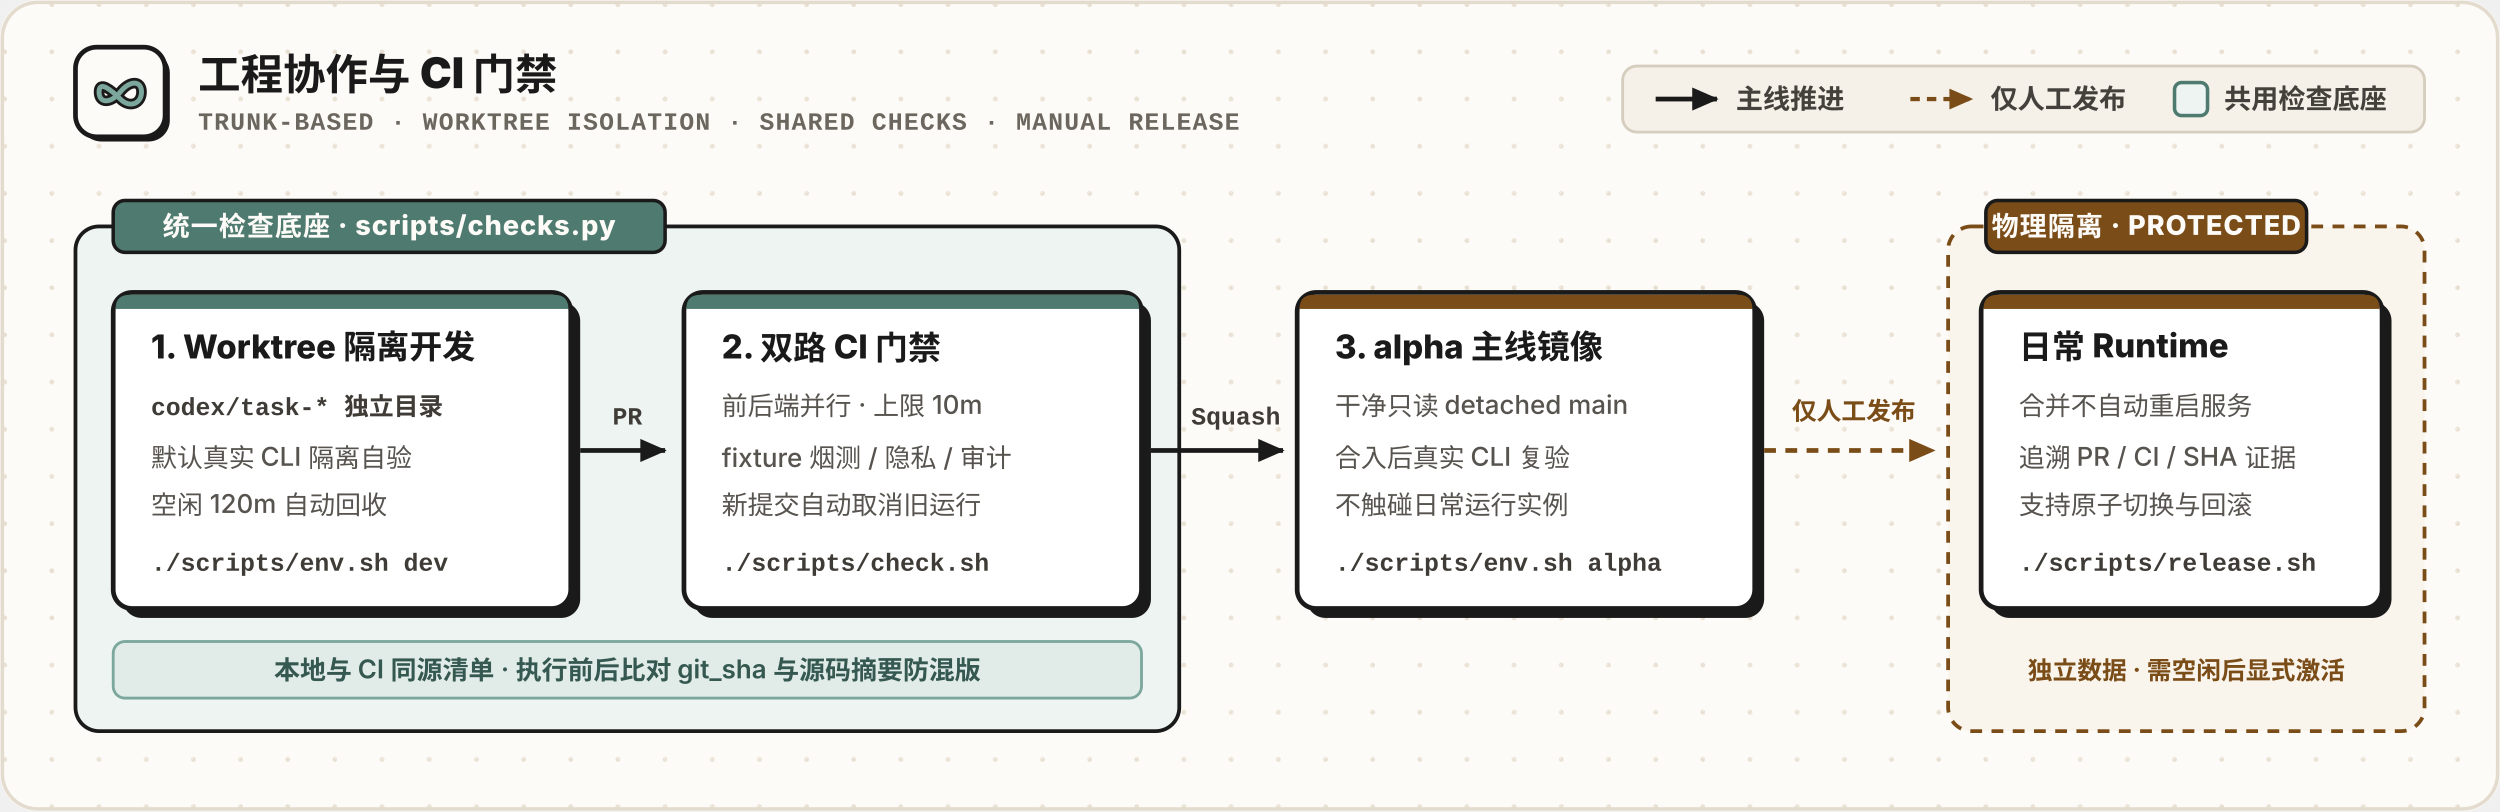
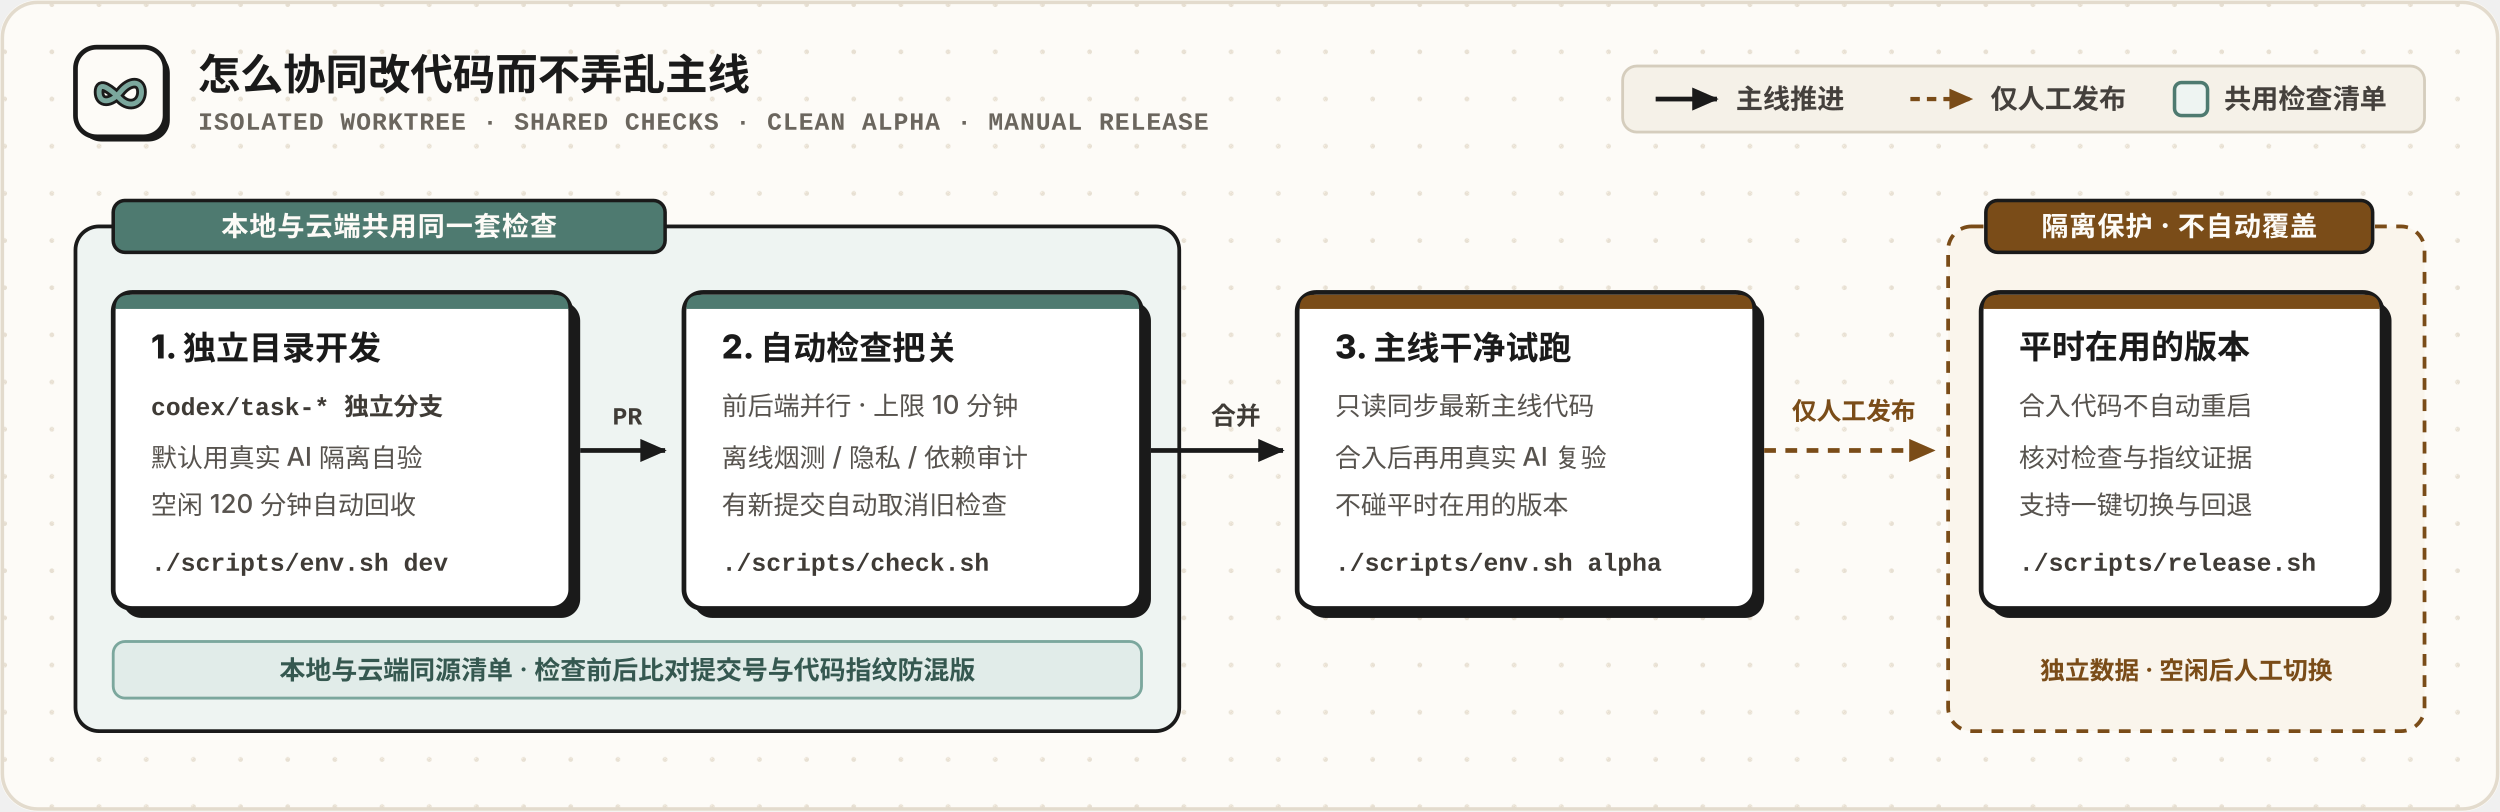
<svg xmlns="http://www.w3.org/2000/svg" viewBox="0 0 1060 344" width="1060" height="344" role="img" aria-labelledby="title desc">
  <defs>
    <style>
      .sans { font-family: ui-sans-serif, -apple-system, BlinkMacSystemFont, "PingFang SC", "Hiragino Sans GB", "Microsoft YaHei", "Segoe UI", sans-serif; }
      .mono { font-family: ui-monospace, SFMono-Regular, Menlo, Monaco, Consolas, "Liberation Mono", monospace; }
      .tier-label { font-size: 11.5px; font-weight: 800; letter-spacing: 0.4px; fill: #fdfbf7; }
      .card-title { font-size: 14px; font-weight: 800; fill: #1a1a1a; }
      .card-sub { font-size: 11px; font-weight: 500; fill: #57534e; }
      .card-code { font-size: 10.5px; font-weight: 600; fill: #3f3b36; }
      .legend-text { font-size: 11.5px; font-weight: 600; fill: #44403c; }
      .edge-label { font-size: 10.5px; font-weight: 700; fill: #3f3b36; }
      .edge-warn { font-size: 10.5px; font-weight: 700; fill: #7a4c18; }
      .footer-note { font-size: 11px; font-weight: 600; fill: #355850; }
    </style>
    <pattern id="dot-grid" width="20" height="20" patternUnits="userSpaceOnUse">
      <circle cx="2" cy="2" r="1" fill="#e2dacb" />
    </pattern>
    <marker id="arrow-ink" viewBox="0 0 10 10" refX="8.5" refY="5" markerWidth="7" markerHeight="7" orient="auto-start-reverse">
      <path d="M 1 1.5 L 9 5 L 1 8.5 z" fill="#1a1a1a" />
    </marker>
    <marker id="arrow-amber" viewBox="0 0 10 10" refX="8.5" refY="5" markerWidth="7" markerHeight="7" orient="auto-start-reverse">
      <path d="M 1 1.5 L 9 5 L 1 8.5 z" fill="#7a4c18" />
    </marker>
  </defs>
  <rect x="0" y="0" width="1060" height="344" rx="16" fill="#fdfbf7" />
  <rect x="0" y="0" width="1060" height="344" rx="16" fill="url(#dot-grid)" opacity="0.85" />
  <rect x="1" y="1" width="1058" height="342" rx="15" fill="none" stroke="#e3dbcd" stroke-width="1.5" />
  <g transform="translate(32, 20)">
    <rect x="2" y="2" width="38" height="38" rx="9" fill="#1a1a1a" />
    <rect x="0" y="0" width="38" height="38" rx="9" fill="#fdfbf7" stroke="#1a1a1a" stroke-width="2" />
    <path d="M 28 19 C 28 24 23 26 19 22 C 15 18 10 14 10 19 C 10 24 15 24 19 19 C 23 14 28 14 28 19 Z" fill="none" stroke="#1a1a1a" stroke-width="4.5" stroke-linejoin="round" />
    <path d="M 28 19 C 28 24 23 26 19 22 C 15 18 10 14 10 19 C 10 24 15 24 19 19 C 23 14 28 14 28 19 Z" fill="none" stroke="#7ba79d" stroke-width="2.1" stroke-linejoin="round" />
-     <text x="52" y="18" class="sans" font-size="18" font-weight="900" fill="#1a1a1a">工程协作与 CI 门禁</text>
-     <text x="52" y="35" class="mono" font-size="10.5" font-weight="600" fill="#6b665e" letter-spacing="0.5">TRUNK-BASED · WORKTREE ISOLATION · SHARED CHECKS · MANUAL RELEASE</text>
+     <text x="52" y="18" class="sans" font-size="18" font-weight="900" fill="#1a1a1a">怎么协同改代码而不弄乱主线</text>
+     <text x="52" y="35" class="mono" font-size="10.5" font-weight="600" fill="#6b665e" letter-spacing="0.4">ISOLATED WORKTREE · SHARED CHECKS · CLEAN ALPHA · MANUAL RELEASE</text>
    <g transform="translate(656, 8)">
      <rect x="0" y="0" width="340" height="28" rx="6" fill="#f5f1e8" stroke="#d5cdbd" stroke-width="1.2" />
      <line x1="14" y1="14" x2="40" y2="14" stroke="#1a1a1a" stroke-width="2" marker-end="url(#arrow-ink)" />
      <text x="48" y="18" class="sans legend-text">主线推进</text>
      <line x1="122" y1="14" x2="148" y2="14" stroke="#7a4c18" stroke-width="1.8" stroke-dasharray="4 3" marker-end="url(#arrow-amber)" />
      <text x="156" y="18" class="sans legend-text">仅人工发布</text>
      <rect x="234" y="7" width="14" height="14" rx="3" fill="#eef4f2" stroke="#4e7a70" stroke-width="1.5" />
-       <text x="255" y="18" class="sans legend-text">共用检查底座</text>
+       <text x="255" y="18" class="sans legend-text">共用检查清单</text>
    </g>
  </g>
  <g id="shared-gate">
    <rect x="32" y="96" width="468" height="214" rx="10" fill="#eef4f2" stroke="#1a1a1a" stroke-width="1.6" />
    <rect x="48" y="85" width="234" height="22" rx="5" fill="#4e7a70" stroke="#1a1a1a" stroke-width="1.5" />
-     <text x="165" y="100" text-anchor="middle" class="sans tier-label">统一检查底座 · scripts/checks.py</text>
+     <text x="165" y="100" text-anchor="middle" class="sans tier-label">本地与云端共用同一套检查</text>
    <rect x="52" y="128" width="194" height="134" rx="8" fill="#1a1a1a" />
    <rect x="48" y="124" width="194" height="134" rx="8" fill="#ffffff" stroke="#1a1a1a" stroke-width="2" />
    <path d="M 49 131 Q 49 125 55 125 L 235 125 Q 241 125 241 131 Z" fill="#4e7a70" />
-     <text x="64" y="152" class="sans card-title">1. Worktree 隔离开发</text>
-     <text x="64" y="176" class="mono card-code">codex/task-* 独立目录</text>
-     <text x="64" y="198" class="sans card-sub">默认真实 CLI 隔离自验</text>
-     <text x="64" y="218" class="sans card-sub">空闲 120m 自动回收</text>
+     <text x="64" y="152" class="sans card-title">1. 独立目录开发</text>
+     <text x="64" y="176" class="mono card-code">codex/task-* 独立分支</text>
+     <text x="64" y="198" class="sans card-sub">默认用真实 AI 隔离自验</text>
+     <text x="64" y="218" class="sans card-sub">空闲 120 分钟自动回收</text>
    <text x="64" y="242" class="mono card-code">./scripts/env.sh dev</text>
    <text x="266" y="180" text-anchor="middle" class="mono edge-label">PR</text>
    <line x1="246" y1="191" x2="282" y2="191" stroke="#1a1a1a" stroke-width="2" marker-end="url(#arrow-ink)" />
    <rect x="294" y="128" width="194" height="134" rx="8" fill="#1a1a1a" />
    <rect x="290" y="124" width="194" height="134" rx="8" fill="#ffffff" stroke="#1a1a1a" stroke-width="2" />
    <path d="M 291 131 Q 291 125 297 125 L 477 125 Q 483 125 483 131 Z" fill="#4e7a70" />
-     <text x="306" y="152" class="sans card-title">2. 双路 CI 门禁</text>
-     <text x="306" y="176" class="sans card-sub">前后端并行 · 上限 10m</text>
-     <text x="306" y="198" class="sans card-sub">fixture 烟测 / 隐私 / 审计</text>
-     <text x="306" y="218" class="sans card-sub">新提交自动取消旧运行</text>
+     <text x="306" y="152" class="sans card-title">2. 自动检查把关</text>
+     <text x="306" y="176" class="sans card-sub">前后端并行 · 上限 10 分钟</text>
+     <text x="306" y="198" class="sans card-sub">离线烟测 / 隐私 / 依赖审计</text>
+     <text x="306" y="218" class="sans card-sub">有新提交自动取消旧检查</text>
    <text x="306" y="242" class="mono card-code">./scripts/check.sh</text>
    <rect x="48" y="272" width="436" height="24" rx="5" fill="#e1ece9" stroke="#7ba79d" stroke-width="1.2" />
-     <text x="266" y="288" text-anchor="middle" class="sans footer-note">本地与 CI 同源清单 · 执行前后比对 git_sha 与源码摘要防混版</text>
+     <text x="266" y="288" text-anchor="middle" class="sans footer-note">本地与云端同源清单 · 检查前后比对提交号与代码指纹防混版</text>
  </g>
-   <text x="524" y="180" text-anchor="middle" class="mono edge-label">Squash</text>
+   <text x="524" y="180" text-anchor="middle" class="mono edge-label">合并</text>
  <line x1="488" y1="191" x2="544" y2="191" stroke="#1a1a1a" stroke-width="2" marker-end="url(#arrow-ink)" />
  <g id="alpha-stage">
    <rect x="554" y="128" width="194" height="134" rx="8" fill="#1a1a1a" />
    <rect x="550" y="124" width="194" height="134" rx="8" fill="#ffffff" stroke="#1a1a1a" stroke-width="2" />
    <path d="M 551 131 Q 551 125 557 125 L 737 125 Q 743 125 743 131 Z" fill="#7a4c18" />
-     <text x="566" y="152" class="sans card-title">3. alpha 主线镜像</text>
-     <text x="566" y="176" class="sans card-sub">干净只读 detached main</text>
-     <text x="566" y="198" class="sans card-sub">合入后真实 CLI 复验</text>
-     <text x="566" y="218" class="sans card-sub">不触碰日常运行实例</text>
+     <text x="566" y="152" class="sans card-title">3. 主线干净试跑</text>
+     <text x="566" y="176" class="sans card-sub">只读同步最新主线代码</text>
+     <text x="566" y="198" class="sans card-sub">合入后再用真实 AI 复验</text>
+     <text x="566" y="218" class="sans card-sub">不碰平时在用的版本</text>
    <text x="566" y="242" class="mono card-code">./scripts/env.sh alpha</text>
  </g>
  <text x="786" y="178" text-anchor="middle" class="sans edge-warn">仅人工发布</text>
  <line x1="748" y1="191" x2="820" y2="191" stroke="#7a4c18" stroke-width="2" stroke-dasharray="5 4" marker-end="url(#arrow-amber)" />
  <g id="runtime-zone">
    <rect x="826" y="96" width="202" height="214" rx="10" fill="#faf5ec" stroke="#7a4c18" stroke-width="1.6" stroke-dasharray="5 4" />
-     <rect x="842" y="85" width="136" height="22" rx="5" fill="#7a4c18" stroke="#1a1a1a" stroke-width="1.5" />
-     <text x="910" y="100" text-anchor="middle" class="sans tier-label">物理隔离 · PROTECTED</text>
+     <rect x="842" y="85" width="164" height="22" rx="5" fill="#7a4c18" stroke="#1a1a1a" stroke-width="1.5" />
+     <text x="924" y="100" text-anchor="middle" class="sans tier-label">隔离保护 · 不自动覆盖</text>
    <rect x="844" y="128" width="170" height="134" rx="8" fill="#1a1a1a" />
    <rect x="840" y="124" width="170" height="134" rx="8" fill="#ffffff" stroke="#1a1a1a" stroke-width="2" />
    <path d="M 841 131 Q 841 125 847 125 L 1003 125 Q 1009 125 1009 131 Z" fill="#7a4c18" />
-     <text x="856" y="152" class="sans card-title">日常 Runtime</text>
-     <text x="856" y="176" class="sans card-sub">合并不自动重启服务</text>
-     <text x="856" y="198" class="sans card-sub">追溯 PR / CI / SHA 证据</text>
-     <text x="856" y="218" class="sans card-sub">支持原子切换与回滚</text>
+     <text x="856" y="152" class="sans card-title">平时在用的版本</text>
+     <text x="856" y="176" class="sans card-sub">合入代码不自动重启</text>
+     <text x="856" y="198" class="sans card-sub">核对检查与指纹证据</text>
+     <text x="856" y="218" class="sans card-sub">支持一键切换与回退</text>
    <text x="856" y="242" class="mono card-code">./scripts/release.sh</text>
-     <text x="927" y="288" text-anchor="middle" class="sans edge-warn">独立数据 · 需空闲后显式激活</text>
+     <text x="927" y="288" text-anchor="middle" class="sans edge-warn">独立数据 · 空闲后人工切换</text>
  </g>
</svg>
